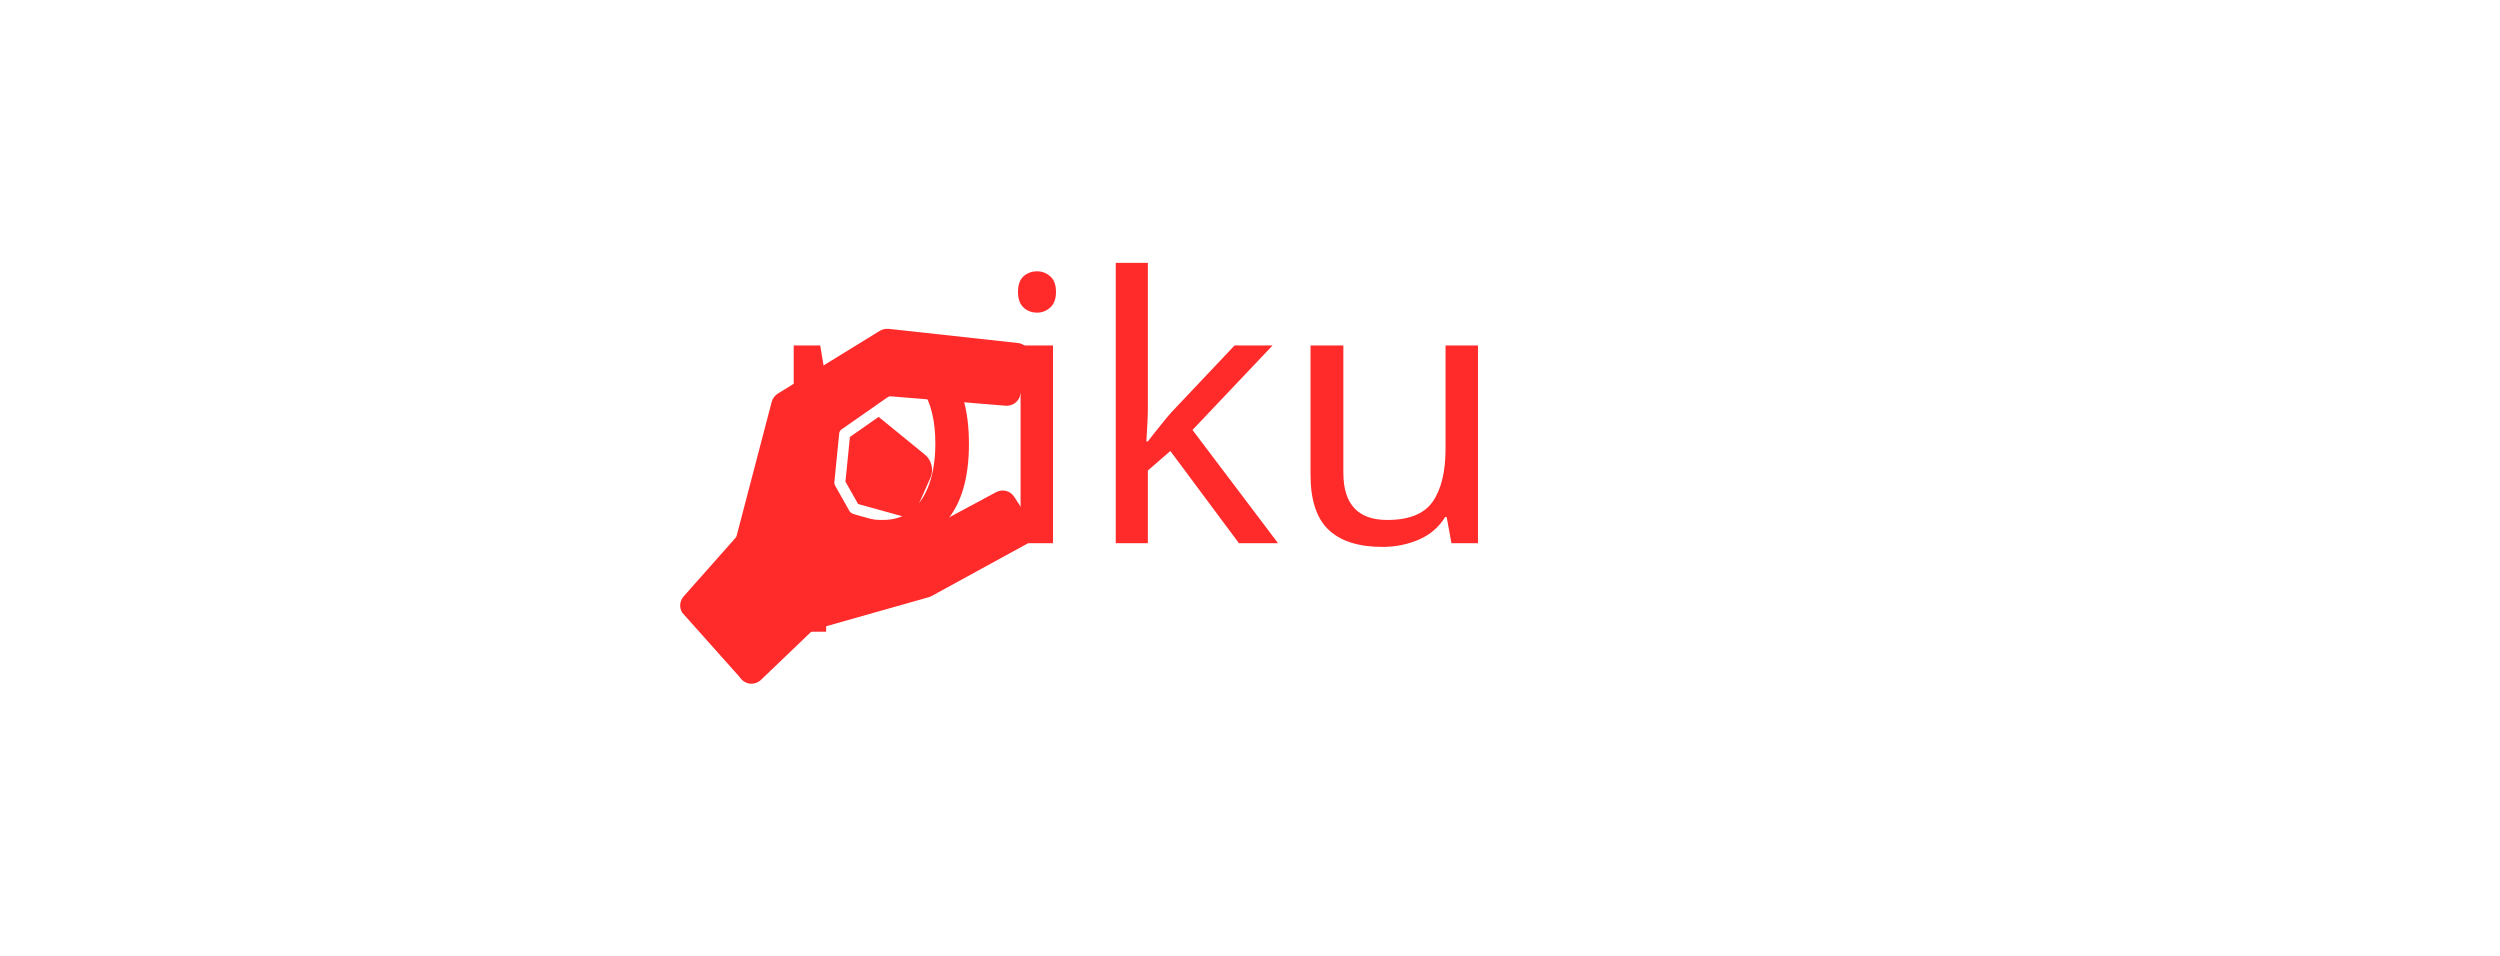
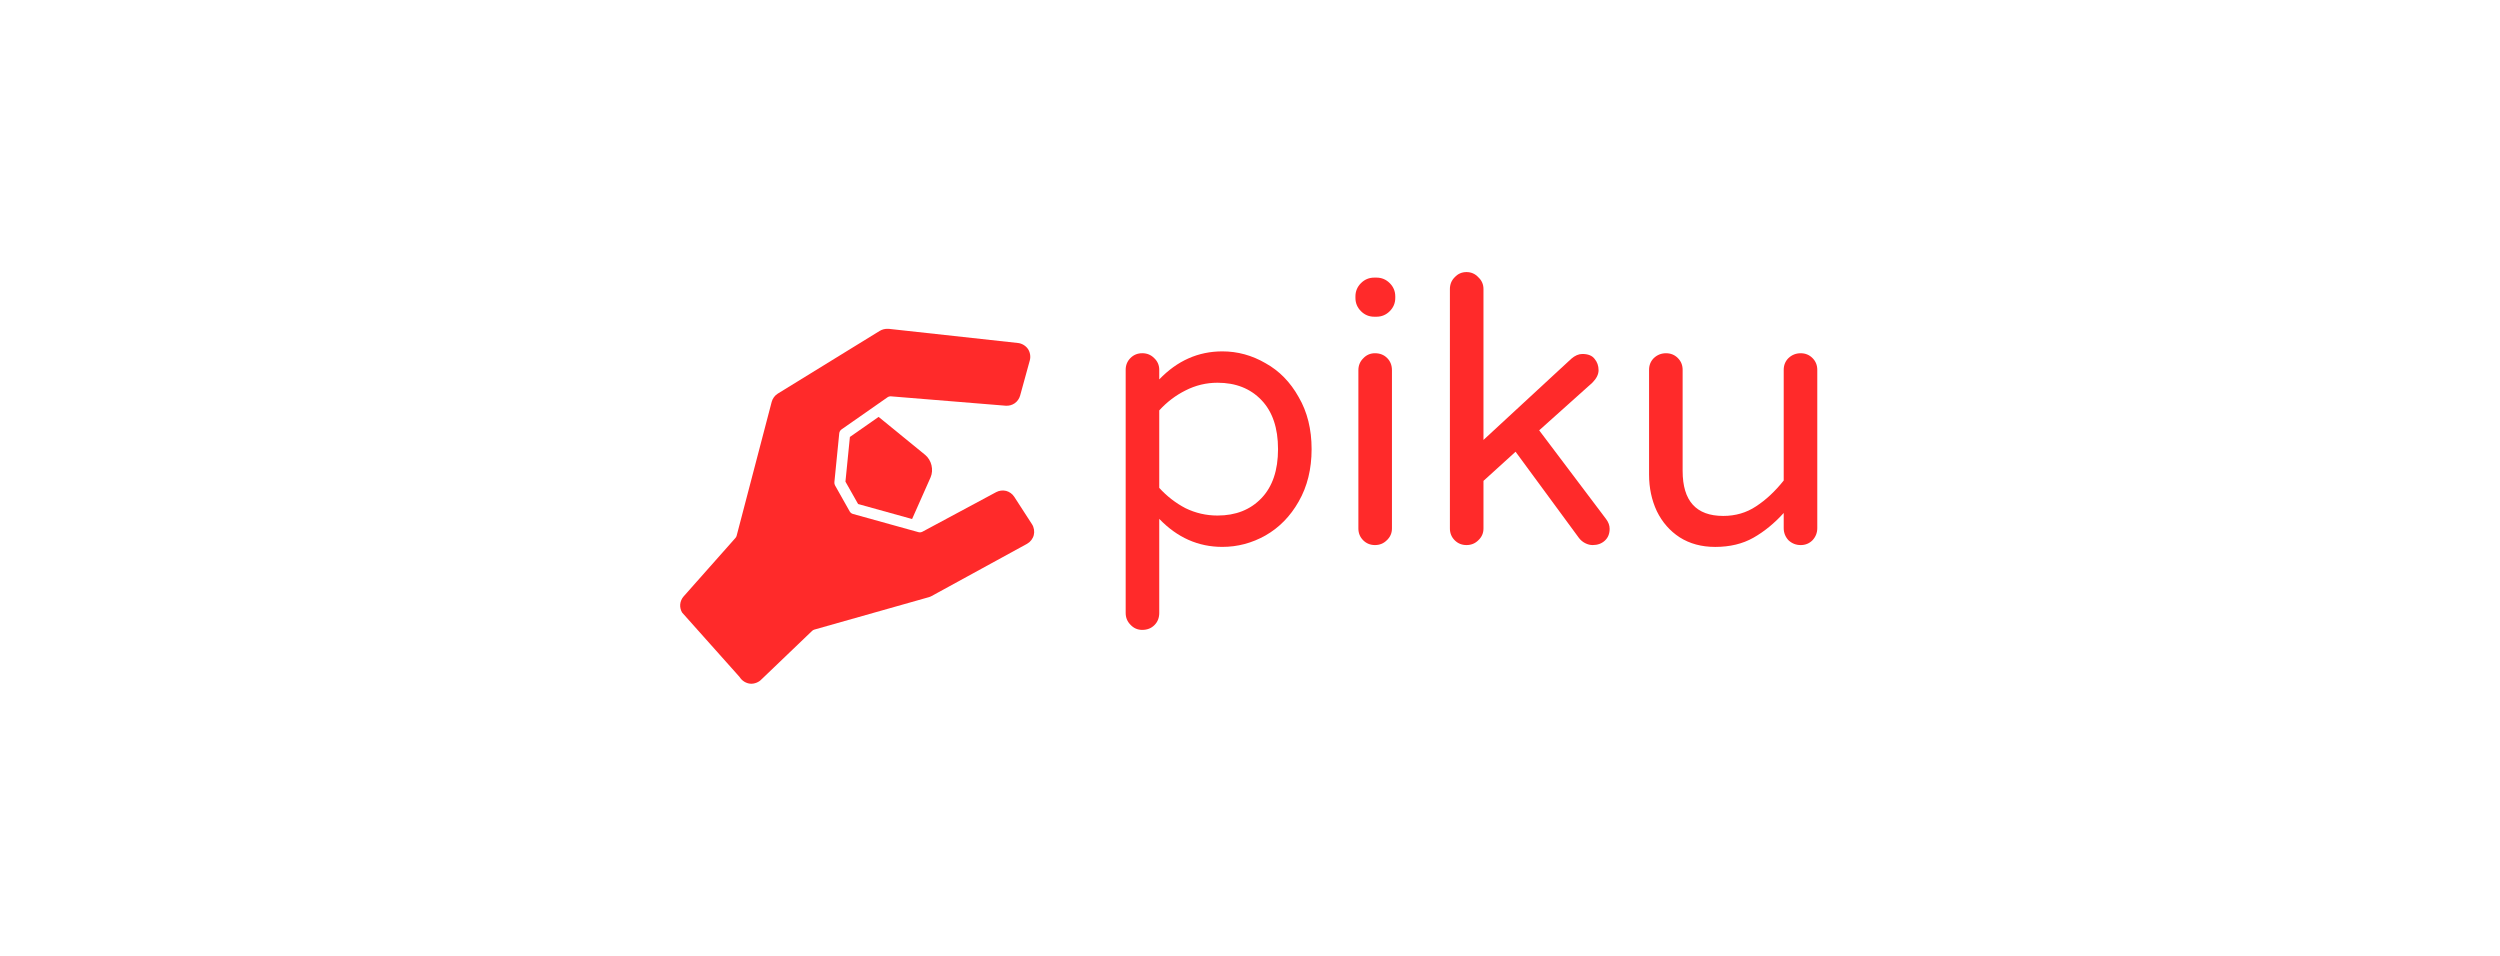
- <svg xmlns="http://www.w3.org/2000/svg" width="918.879" height="351.304" id="svg2" version="1.1">
-   <defs id="defs4" />
-   <g id="layer1" transform="translate(86.05732,-725.1408)">
-     <g id="g2989" transform="translate(0,6)">
-       <path id="path3007" d="m 236.884,872.368 -10.555,7.375 -1.637,16.425 4.647,8.222 19.85,5.513 6.773,-15.259 c 1.241,-2.807 0.383,-6.394 -1.994,-8.335 l -17.084,-13.942 z" style="font-size:medium;font-style:normal;font-variant:normal;font-weight:normal;font-stretch:normal;text-indent:0;text-align:start;text-decoration:none;line-height:normal;letter-spacing:normal;word-spacing:normal;text-transform:none;direction:ltr;block-progression:tb;writing-mode:lr-tb;text-anchor:start;baseline-shift:baseline;color:#000000;fill:#ff2a2a;fill-opacity:1;fill-rule:nonzero;stroke:none;stroke-width:23.485;marker:none;visibility:visible;display:inline;overflow:visible;enable-background:accumulate;font-family:Sans;-inkscape-font-specification:Sans" />
-       <path id="path3054" d="m 240.214,840.006 c -0.989,-0.048 -2.032,0.219 -2.879,0.734 -0.005,0.003 -0.014,-0.003 -0.019,0 l -37.517,23.086 c -1.073,0.661 -1.901,1.81 -2.22,3.029 l -12.869,49.163 a 2.02,2.02 0 0 1 -0.433,0.828 l -19.078,21.524 c -0.708,0.801 -1.156,1.869 -1.242,2.935 -0.082,1.019 0.175,2.09 0.696,2.973 l 21.016,23.556 a 2.02,2.02 0 0 1 0.207,0.263 c 0.812,1.287 2.34,2.213 3.857,2.333 1.517,0.12 3.19,-0.551 4.196,-1.693 a 2.02,2.02 0 0 1 0.132,-0.113 l 18.363,-17.592 a 2.02,2.02 0 0 1 0.847,-0.489 l 42.051,-11.91 c 0.006,-0.002 0.013,0.002 0.019,0 0.357,-0.104 0.709,-0.253 1.035,-0.433 l 35.071,-19.191 c 1.187,-0.651 2.133,-1.867 2.465,-3.18 0.332,-1.312 0.095,-2.852 -0.64,-3.989 L 286.706,901.719 c -0.669,-1.034 -1.78,-1.838 -2.973,-2.145 -1.192,-0.307 -2.565,-0.131 -3.65,0.452 l -27.093,14.544 a 2.02,2.02 0 0 1 -1.486,0.169 l -24.045,-6.679 a 2.02,2.02 0 0 1 -1.223,-0.941 l -5.381,-9.558 a 2.02,2.02 0 0 1 -0.245,-1.185 l 1.787,-17.968 a 2.02,2.02 0 0 1 0.865,-1.449 l 16.858,-11.778 a 2.02,2.02 0 0 1 1.317,-0.357 l 42.164,3.443 c 1.142,0.092 2.354,-0.247 3.293,-0.903 0.939,-0.656 1.67,-1.68 1.976,-2.785 l 3.575,-13.001 c 0.377,-1.371 0.103,-3.001 -0.696,-4.177 -0.796,-1.172 -2.205,-2.022 -3.612,-2.183 l -0.019,0 -47.564,-5.212 0,0.019 c -0.1,-0.009 -0.197,-0.016 -0.301,-0.019 a 2.02,2.02 0 0 1 -0.038,0 z" style="font-size:medium;font-style:normal;font-variant:normal;font-weight:normal;font-stretch:normal;text-indent:0;text-align:start;text-decoration:none;line-height:normal;letter-spacing:normal;word-spacing:normal;text-transform:none;direction:ltr;block-progression:tb;writing-mode:lr-tb;text-anchor:start;baseline-shift:baseline;color:#000000;fill:#ff2a2a;fill-opacity:1;fill-rule:nonzero;stroke:none;stroke-width:6.71;marker:none;visibility:visible;display:inline;overflow:visible;enable-background:accumulate;font-family:Sans;-inkscape-font-specification:Sans" />
-       <text xml:space="preserve" style="font-size:135.59px;font-style:normal;font-variant:normal;font-weight:normal;font-stretch:normal;text-align:center;line-height:125%;letter-spacing:0px;word-spacing:0px;writing-mode:lr-tb;text-anchor:middle;fill:#ff2a2a;fill-opacity:1;stroke:none;font-family:Varela Round;-inkscape-font-specification:Varela Round" x="454.813" y="918.799" id="text3056">
-         <tspan id="tspan3058" x="454.813" y="918.799">piku</tspan>
-       </text>
+ <svg xmlns="http://www.w3.org/2000/svg" version="1.1" viewBox="0 0 918.88 351.3">
+   <g transform="translate(86.057 -725.14)">
+     <g fill="#ff2a2a">
+       <path style="color:#000000;text-indent:0;block-progression:tb;text-decoration-line:none;text-transform:none" d="m236.88 878.37-10.555 7.375-1.637 16.425 4.647 8.222 19.85 5.513 6.773-15.259c1.241-2.807 0.383-6.394-1.994-8.335l-17.084-13.942z" />
+       <path style="color:#000000;text-indent:0;block-progression:tb;text-decoration-line:none;text-transform:none" d="m240.21 846.01c-0.989-0.048-2.032 0.219-2.879 0.734-0.005 0.003-0.014-0.003-0.019 0l-37.517 23.086c-1.073 0.661-1.901 1.81-2.22 3.029l-12.869 49.163a2.02 2.02 0 0 1 -0.433 0.828l-19.078 21.524c-0.708 0.801-1.156 1.869-1.242 2.935-0.082 1.019 0.175 2.09 0.696 2.973l21.016 23.556a2.02 2.02 0 0 1 0.207 0.263c0.812 1.287 2.34 2.212 3.857 2.333 1.517 0.12 3.19-0.551 4.196-1.693a2.02 2.02 0 0 1 0.132 -0.113l18.363-17.592a2.02 2.02 0 0 1 0.847 -0.489l42.051-11.91c0.006-0.002 0.013 0.002 0.019 0 0.357-0.104 0.709-0.253 1.035-0.433l35.071-19.191c1.187-0.651 2.133-1.867 2.465-3.18 0.332-1.312 0.095-2.852-0.64-3.989l-6.55-10.13c-0.669-1.034-1.78-1.838-2.973-2.145-1.192-0.307-2.565-0.131-3.65 0.452l-27.093 14.544a2.02 2.02 0 0 1 -1.486 0.169l-24.045-6.679a2.02 2.02 0 0 1 -1.223 -0.941l-5.381-9.558a2.02 2.02 0 0 1 -0.245 -1.185l1.787-17.968a2.02 2.02 0 0 1 0.865 -1.449l16.858-11.778a2.02 2.02 0 0 1 1.317 -0.357l42.164 3.443c1.142 0.092 2.354-0.247 3.293-0.903 0.939-0.656 1.67-1.681 1.976-2.785l3.575-13.001c0.377-1.371 0.103-3.001-0.696-4.177-0.796-1.172-2.204-2.022-3.612-2.183h-0.019l-47.564-5.212v0.019c-0.1-0.009-0.197-0.016-0.301-0.019a2.02 2.02 0 0 1 -0.038 0z" />
+       <path style="" d="m333.79 956.66q-2.576 0-4.339-1.898-1.763-1.763-1.763-4.339v-89.354q0-2.576 1.763-4.339t4.339-1.763 4.339 1.763q1.898 1.763 1.898 4.339v3.525q9.898-10.305 23.186-10.305 8.407 0 15.864 4.339 7.593 4.203 12.203 12.474 4.746 8.135 4.746 19.118t-4.746 19.254q-4.61 8.135-12.203 12.474-7.457 4.203-15.864 4.203-13.288 0-23.186-10.305v34.575q0 2.712-1.763 4.474t-4.474 1.763zm27.66-42.033q10.034 0 16.135-6.373 6.101-6.373 6.101-18.033 0-11.661-6.101-18.033-6.101-6.373-16.135-6.373-6.237 0-11.796 2.847-5.424 2.712-9.627 7.322v28.474q4.203 4.61 9.627 7.457 5.559 2.712 11.796 2.712z" />
+       <path style="" d="m419.05 841.55q-2.847 0-4.881-2.034t-2.034-4.881v-0.542q0-2.847 2.034-4.881t4.881-2.034h0.814q2.847 0 4.881 2.034t2.034 4.881v0.542q0 2.847-2.034 4.881t-4.881 2.034h-0.814zm0.271 83.93q-2.576 0-4.339-1.763t-1.763-4.339v-58.168q0-2.576 1.763-4.339 1.763-1.898 4.339-1.898 2.712 0 4.474 1.763t1.763 4.474v58.168q0 2.576-1.898 4.339-1.763 1.763-4.339 1.763z" />
+       <path style="" d="m452.96 925.48q-2.576 0-4.339-1.763t-1.763-4.339v-87.998q0-2.576 1.763-4.339 1.763-1.898 4.339-1.898t4.339 1.898q1.898 1.763 1.898 4.339v55.456l32.27-29.83q2.034-1.763 4.068-1.763 3.119 0 4.474 1.763 1.492 1.763 1.492 4.203 0 2.305-2.305 4.61l-19.525 17.491 24.542 32.542q1.356 1.763 1.356 3.661 0 2.712-1.763 4.339t-4.474 1.627q-1.356 0-2.712-0.678-1.356-0.678-2.305-1.898l-23.321-31.728-11.796 10.712v17.491q0 2.576-1.898 4.339-1.763 1.763-4.339 1.763z" />
+       <path style="" d="m544.33 926.16q-7.457 0-13.017-3.525-5.424-3.525-8.407-9.627-2.847-6.101-2.847-13.423v-38.508q0-2.576 1.763-4.339 1.898-1.763 4.474-1.763t4.339 1.763 1.763 4.339v37.152q0 16.542 14.915 16.542 6.779 0 12.067-3.525 5.424-3.525 10.169-9.491v-40.677q0-2.576 1.763-4.339 1.898-1.763 4.474-1.763 2.576 0 4.339 1.763t1.763 4.339v58.168q0 2.576-1.763 4.474-1.763 1.763-4.339 1.763t-4.474-1.763q-1.763-1.898-1.763-4.474v-5.559q-5.152 5.695-11.118 9.085-5.966 3.39-14.101 3.39z" />
    </g>
-     <text xml:space="preserve" style="font-size:40px;font-style:normal;font-variant:normal;font-weight:normal;font-stretch:normal;text-align:start;line-height:125%;letter-spacing:0px;word-spacing:0px;writing-mode:lr-tb;text-anchor:start;fill:#000000;fill-opacity:1;stroke:none;font-family:Varela Round;-inkscape-font-specification:Varela Round" x="-74.997" y="605.916" id="text3224">
-       <tspan id="tspan3226" x="-74.997" y="605.916">typeface: Varela Round</tspan>
-       <tspan x="-74.997" y="655.916" id="tspan3228">color: #ff2a2a </tspan>
+     <text style="word-spacing:0px;letter-spacing:0px" xml:space="preserve" font-size="40px" y="605.916" x="-74.997" font-family="Varela Round" line-height="125%" fill="#000000">
+       <tspan x="-74.997" y="605.916">typeface: Varela Round</tspan>
+       <tspan x="-74.997" y="655.916">color: #ff2a2a </tspan>
    </text>
  </g>
</svg>
